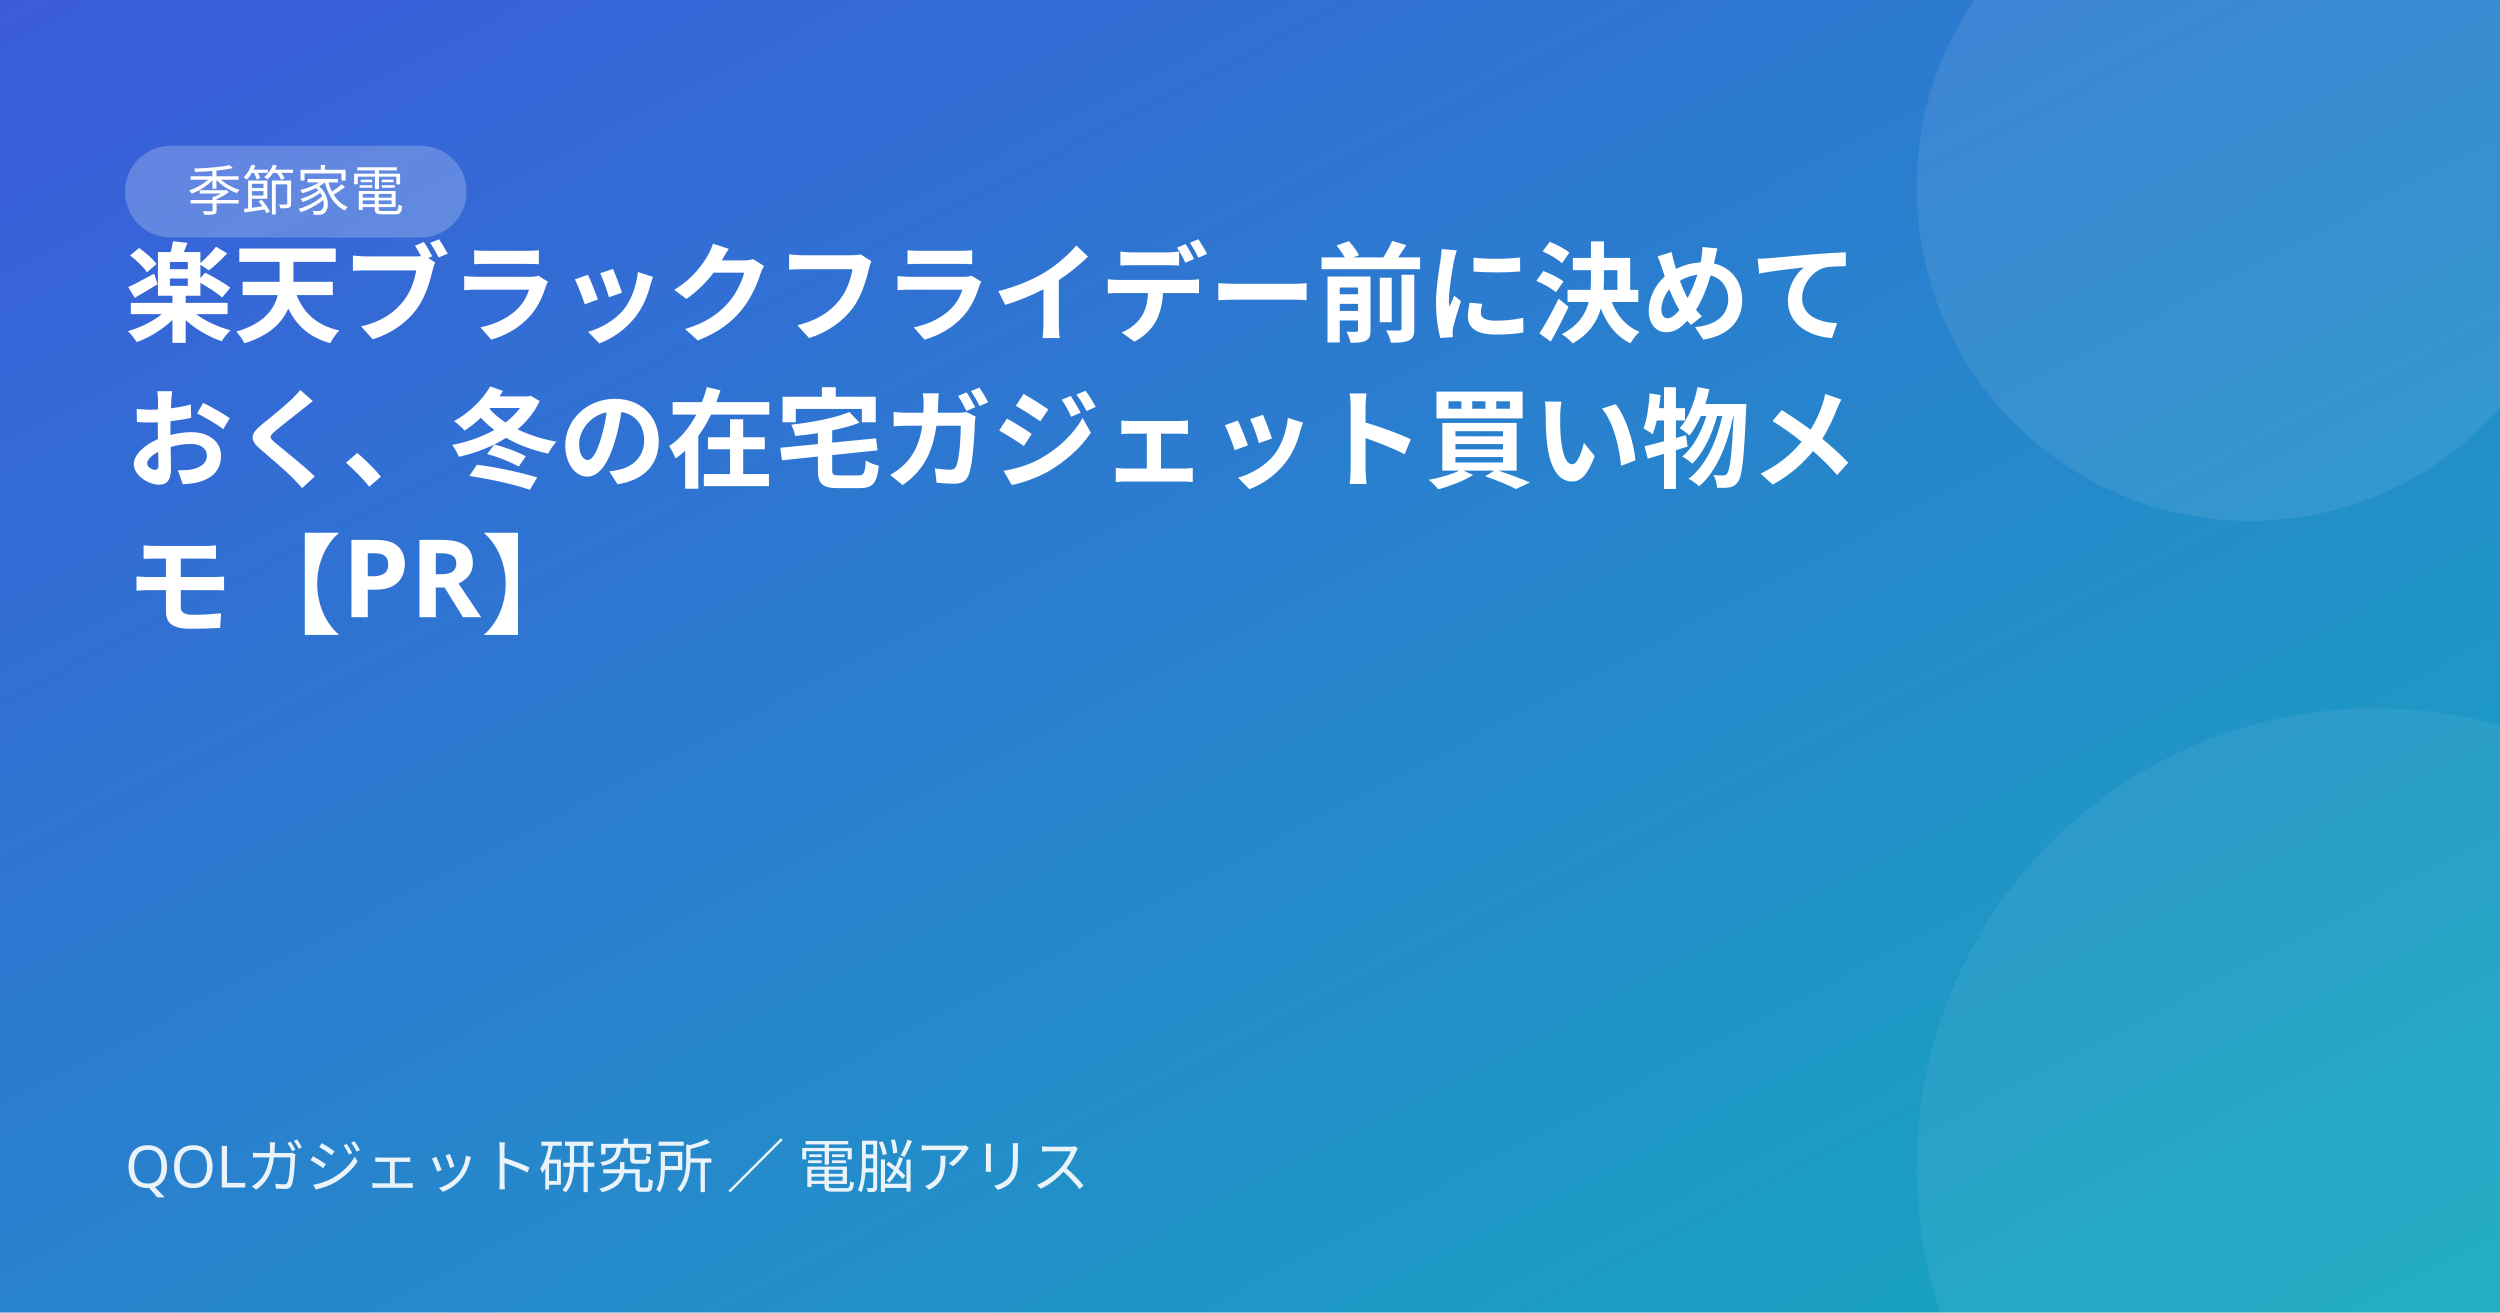
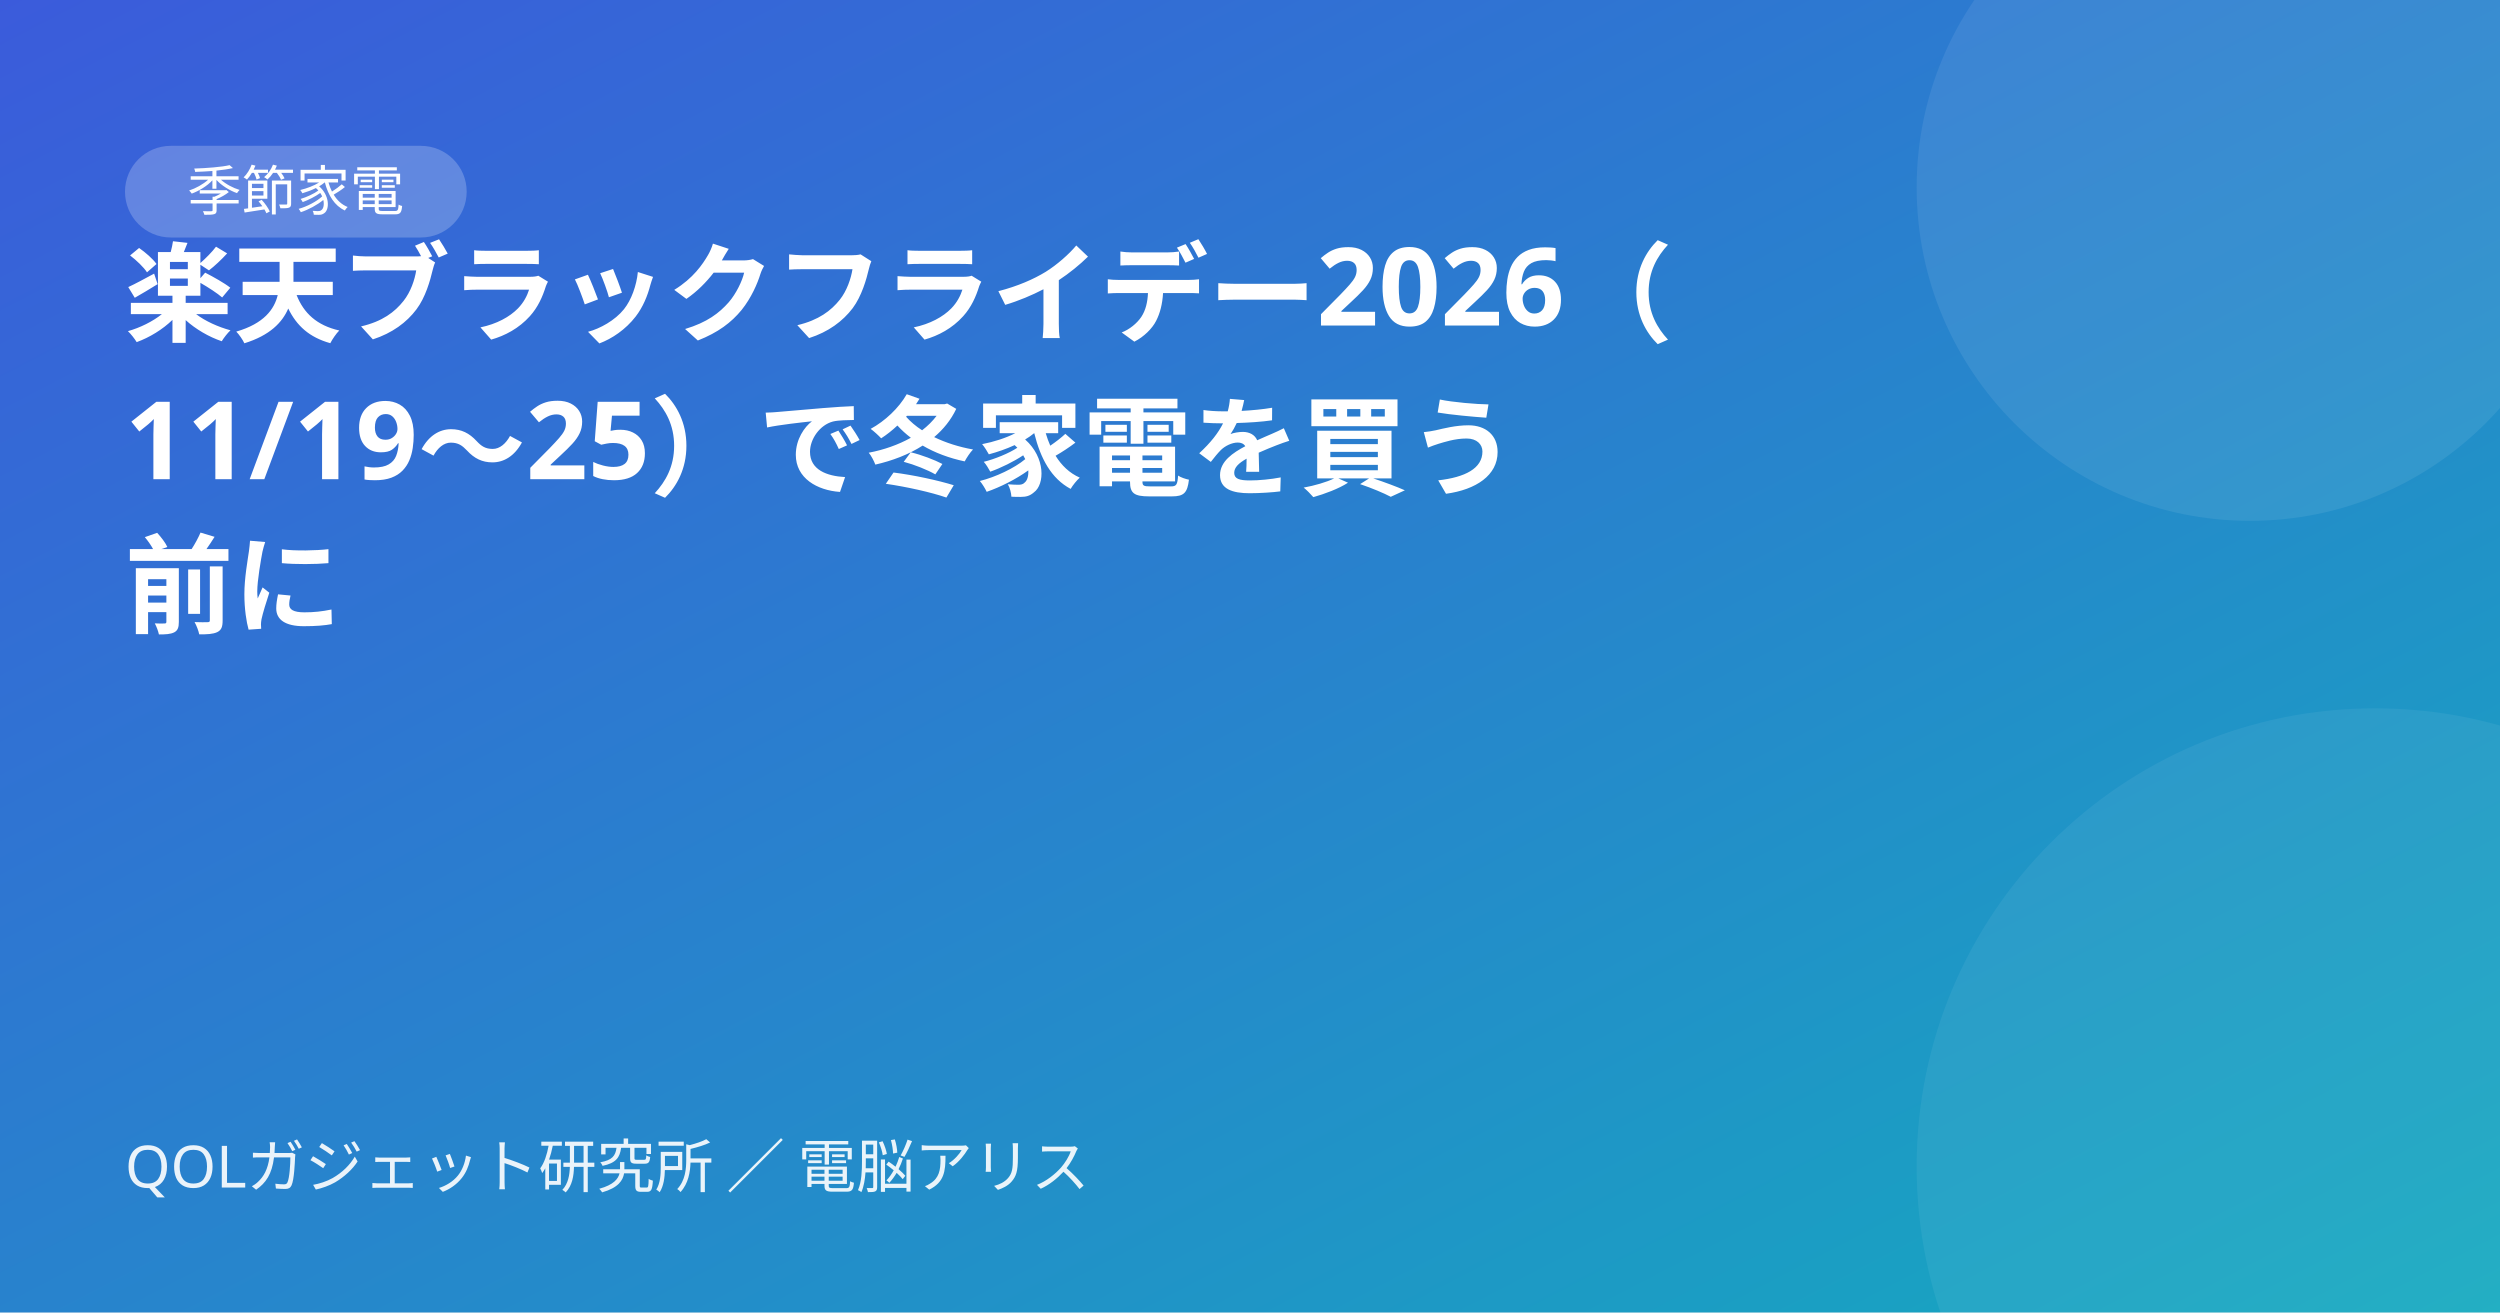
<svg xmlns="http://www.w3.org/2000/svg" viewBox="0 0 1200 630" font-family="Noto Sans JP,Hiragino Sans,Meiryo,sans-serif">
  <defs>
    <linearGradient id="g" x1="0" y1="0" x2="1" y2="1">
      <stop offset="0" stop-color="#3b5bdb" />
      <stop offset="1" stop-color="#15aabf" />
    </linearGradient>
  </defs>
  <rect width="1200" height="630" fill="url(#g)" />
  <circle cx="1080" cy="90" r="160" fill="#fff" opacity=".08" />
  <circle cx="1140" cy="560" r="220" fill="#fff" opacity=".06" />
  <rect x="60" y="70" rx="22" width="164" height="44" fill="#fff" opacity=".22" />
  <text x="90" y="101" font-size="26" fill="#fff">季節家電</text>
-   <text x="60" y="160" font-size="52" font-weight="700" fill="#fff">楽天ブラックフライデー前に決めて</text>
-   <text x="60" y="230" font-size="52" font-weight="700" fill="#fff">おく、冬の在宅ガジェット買い物メ</text>
-   <text x="60" y="300" font-size="52" font-weight="700" fill="#fff">モ【PR】</text>
+   <text x="60" y="160" font-size="52" font-weight="700" fill="#fff">楽天ブラックフライデー2026（</text>
+   <text x="60" y="230" font-size="52" font-weight="700" fill="#fff">11/19〜25）で冬家電を買う</text>
+   <text x="60" y="300" font-size="52" font-weight="700" fill="#fff">前に</text>
  <text x="60" y="570" font-size="28" fill="#fff" opacity=".9">QOLガジェット研究所 ／ 電脳アリス</text>
</svg>
